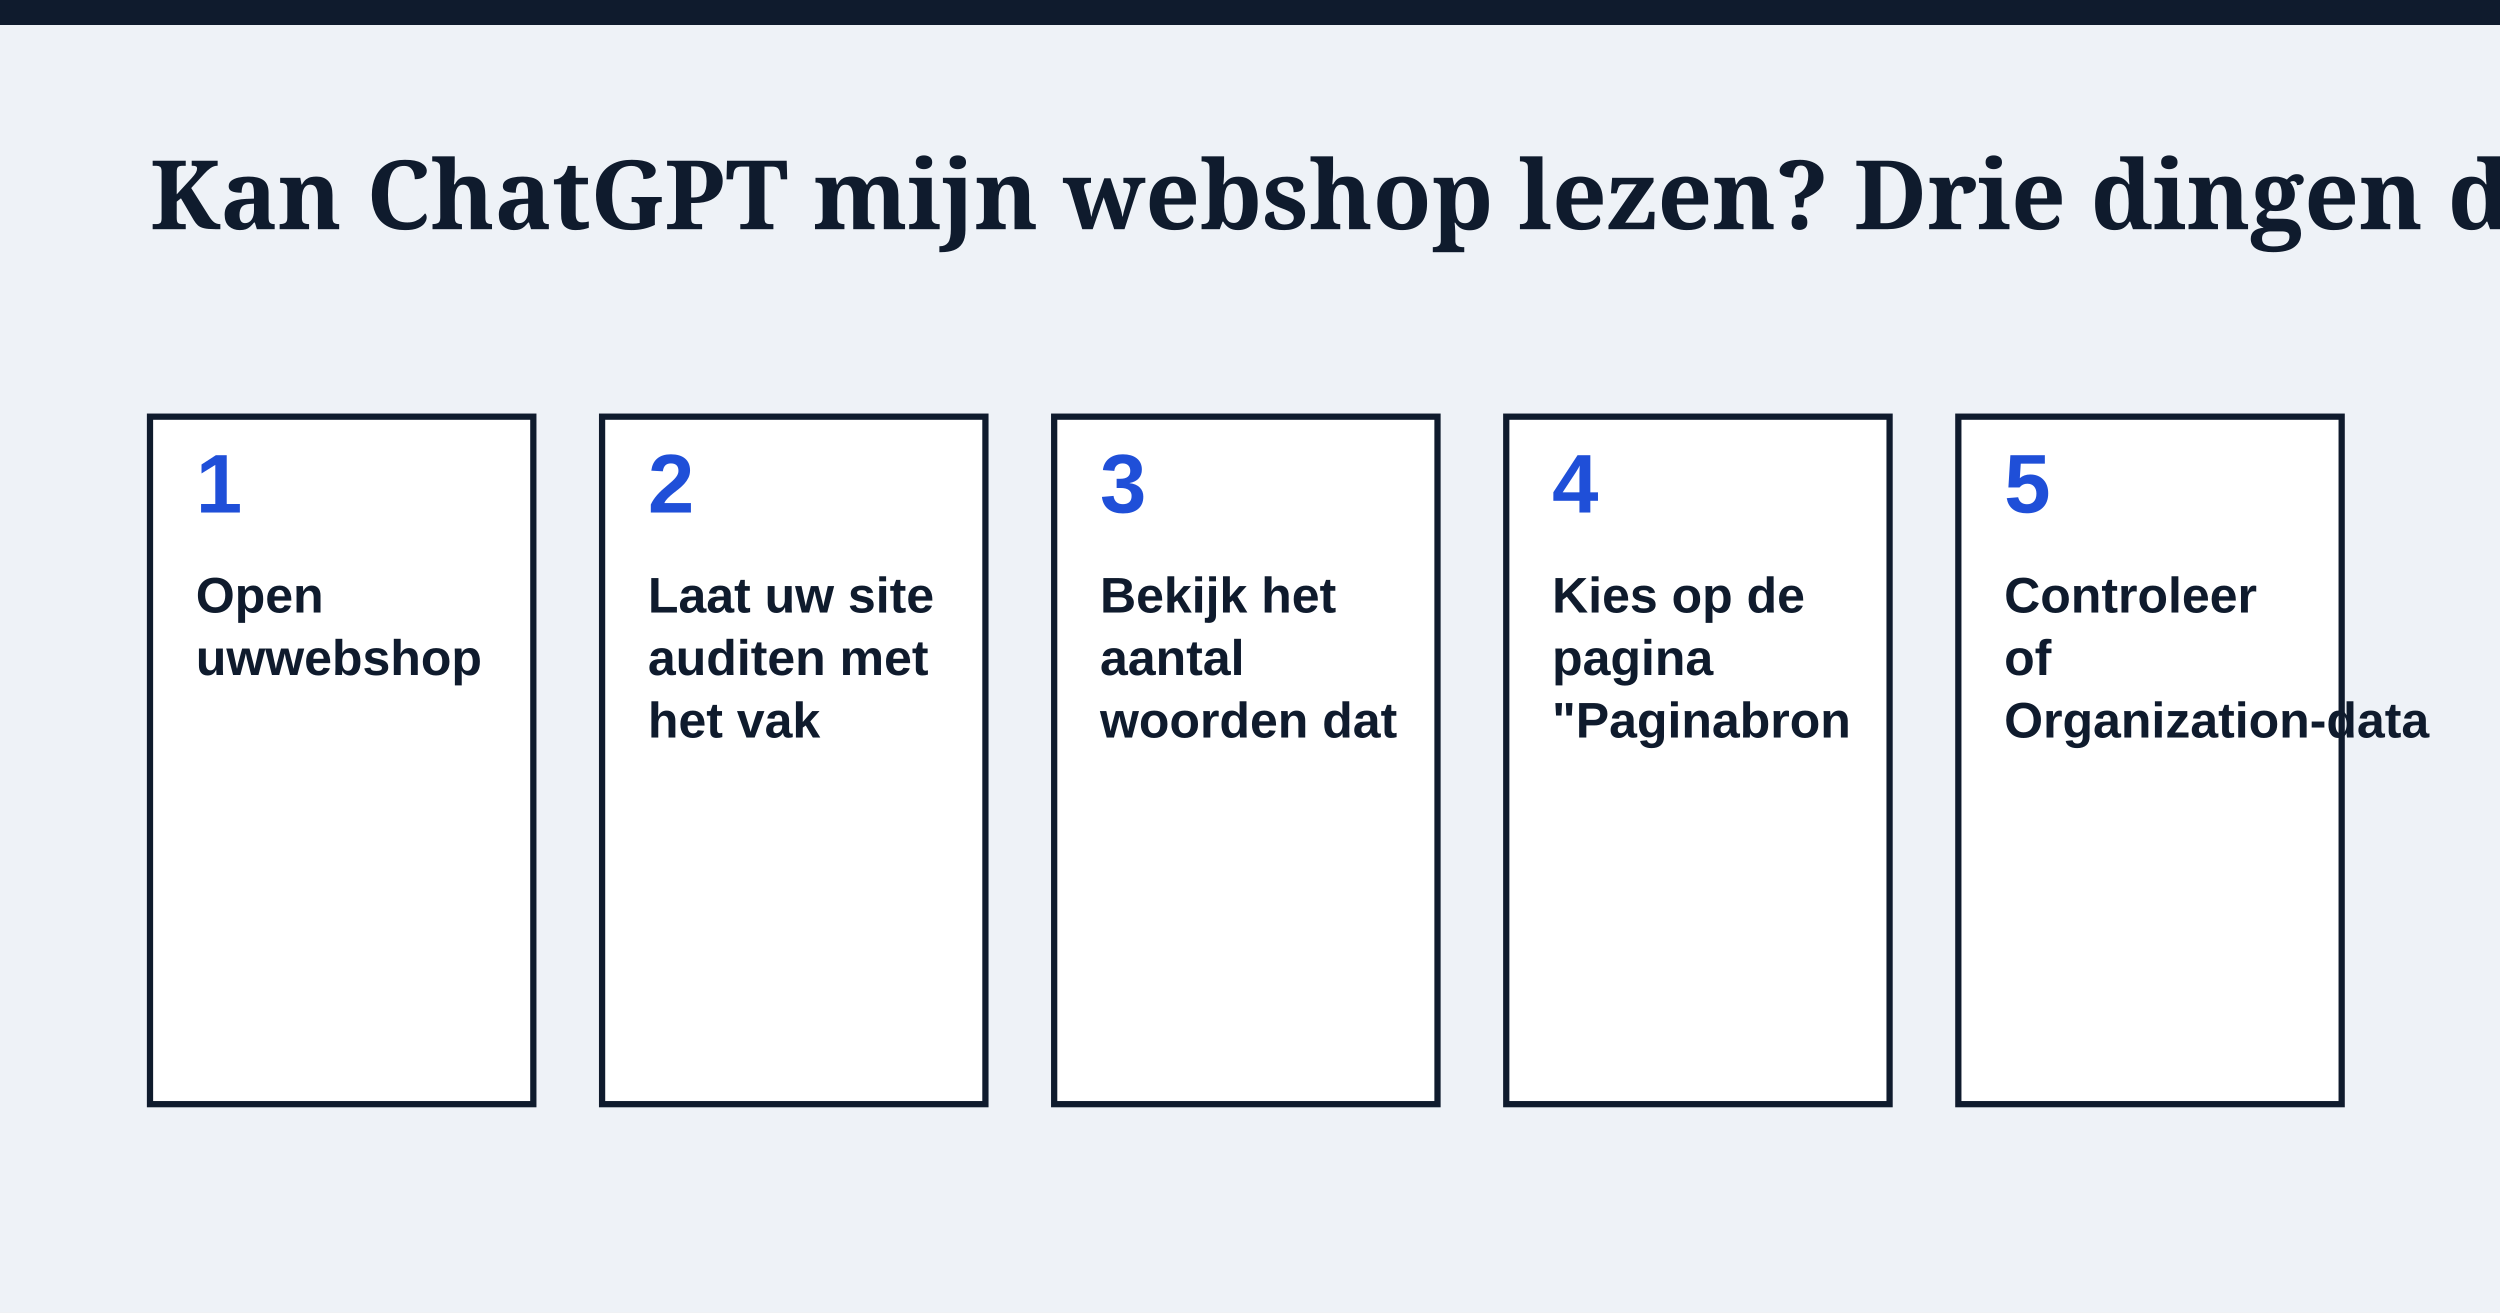
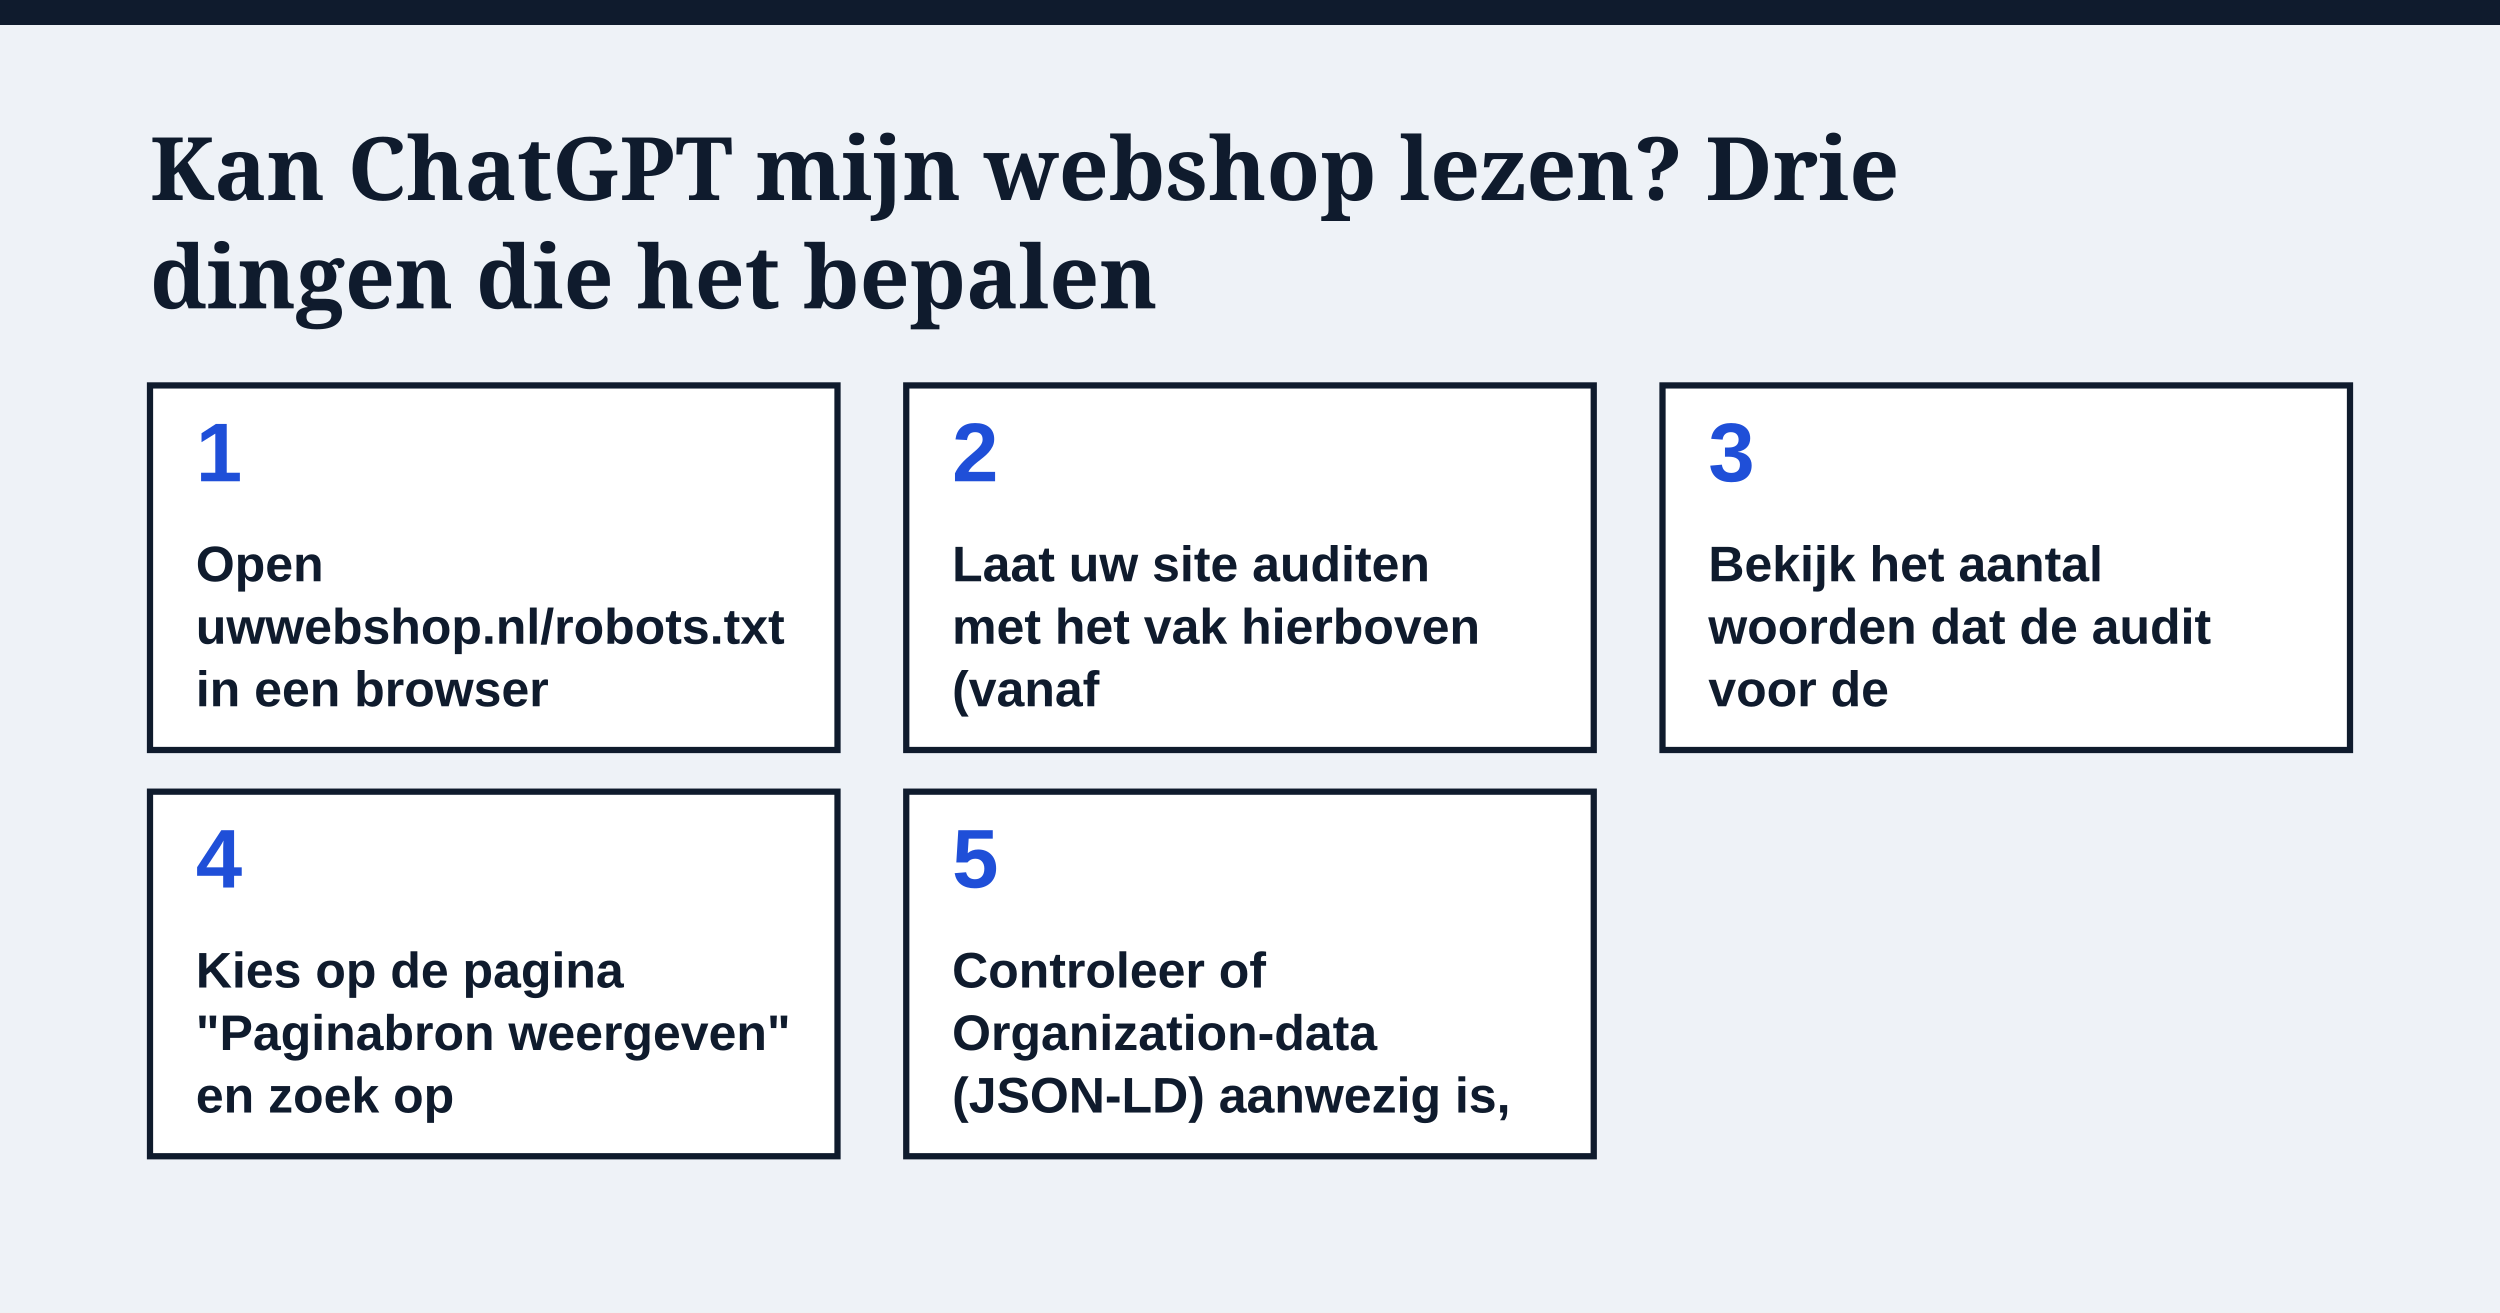
<svg xmlns="http://www.w3.org/2000/svg" viewBox="0 0 1200 630" width="1200" height="630" role="img" aria-labelledby="t d">
  <rect width="1200" height="630" fill="#EEF2F7" />
  <rect width="1200" height="12" fill="#0F1B2D" />
-   <text x="72" y="110" font-family="Georgia,serif" font-size="46" font-weight="600" fill="#0F1B2D">Kan ChatGPT mijn webshop lezen? Drie dingen die</text>
+   <text x="72" y="96" font-family="Georgia,serif" font-size="42" font-weight="600" fill="#0F1B2D">Kan ChatGPT mijn webshop lezen? Drie</text>
+   <text x="72" y="148" font-family="Georgia,serif" font-size="42" font-weight="600" fill="#0F1B2D">dingen die het bepalen</text>
  <g font-family="system-ui,Arial,sans-serif" fill="#0F1B2D">
-     <rect x="72" y="200" width="184" height="330" fill="#fff" stroke="#0F1B2D" stroke-width="3" />
-     <text x="94" y="246" font-size="40" font-weight="600" fill="#1F4FD8">1</text>
-     <text x="94" y="294" font-size="24" font-weight="600">Open</text>
-     <text x="94" y="324" font-size="24" font-weight="600">uwwebshop</text>
-     <rect x="289" y="200" width="184" height="330" fill="#fff" stroke="#0F1B2D" stroke-width="3" />
-     <text x="311" y="246" font-size="40" font-weight="600" fill="#1F4FD8">2</text>
-     <text x="311" y="294" font-size="24" font-weight="600">Laat uw site</text>
-     <text x="311" y="324" font-size="24" font-weight="600">auditen met</text>
-     <text x="311" y="354" font-size="24" font-weight="600">het vak</text>
-     <rect x="506" y="200" width="184" height="330" fill="#fff" stroke="#0F1B2D" stroke-width="3" />
-     <text x="528" y="246" font-size="40" font-weight="600" fill="#1F4FD8">3</text>
-     <text x="528" y="294" font-size="24" font-weight="600">Bekijk het</text>
-     <text x="528" y="324" font-size="24" font-weight="600">aantal</text>
-     <text x="528" y="354" font-size="24" font-weight="600">woorden dat</text>
-     <rect x="723" y="200" width="184" height="330" fill="#fff" stroke="#0F1B2D" stroke-width="3" />
-     <text x="745" y="246" font-size="40" font-weight="600" fill="#1F4FD8">4</text>
-     <text x="745" y="294" font-size="24" font-weight="600">Kies op de</text>
-     <text x="745" y="324" font-size="24" font-weight="600">pagina</text>
-     <text x="745" y="354" font-size="24" font-weight="600">"Paginabron</text>
-     <rect x="940" y="200" width="184" height="330" fill="#fff" stroke="#0F1B2D" stroke-width="3" />
-     <text x="962" y="246" font-size="40" font-weight="600" fill="#1F4FD8">5</text>
-     <text x="962" y="294" font-size="24" font-weight="600">Controleer</text>
-     <text x="962" y="324" font-size="24" font-weight="600">of</text>
-     <text x="962" y="354" font-size="24" font-weight="600">Organization-data</text>
+     <rect x="72" y="185" width="330" height="175" fill="#fff" stroke="#0F1B2D" stroke-width="3" />
+     <text x="94" y="231" font-size="40" font-weight="600" fill="#1F4FD8">1</text>
+     <text x="94" y="279" font-size="24" font-weight="600">Open</text>
+     <text x="94" y="309" font-size="24" font-weight="600">uwwebshop.nl/robots.txt</text>
+     <text x="94" y="339" font-size="24" font-weight="600">in een browser</text>
+     <rect x="435" y="185" width="330" height="175" fill="#fff" stroke="#0F1B2D" stroke-width="3" />
+     <text x="457" y="231" font-size="40" font-weight="600" fill="#1F4FD8">2</text>
+     <text x="457" y="279" font-size="24" font-weight="600">Laat uw site auditen</text>
+     <text x="457" y="309" font-size="24" font-weight="600">met het vak hierboven</text>
+     <text x="457" y="339" font-size="24" font-weight="600">(vanaf</text>
+     <rect x="798" y="185" width="330" height="175" fill="#fff" stroke="#0F1B2D" stroke-width="3" />
+     <text x="820" y="231" font-size="40" font-weight="600" fill="#1F4FD8">3</text>
+     <text x="820" y="279" font-size="24" font-weight="600">Bekijk het aantal</text>
+     <text x="820" y="309" font-size="24" font-weight="600">woorden dat de audit</text>
+     <text x="820" y="339" font-size="24" font-weight="600">voor de</text>
+     <rect x="72" y="380" width="330" height="175" fill="#fff" stroke="#0F1B2D" stroke-width="3" />
+     <text x="94" y="426" font-size="40" font-weight="600" fill="#1F4FD8">4</text>
+     <text x="94" y="474" font-size="24" font-weight="600">Kies op de pagina</text>
+     <text x="94" y="504" font-size="24" font-weight="600">"Paginabron weergeven"</text>
+     <text x="94" y="534" font-size="24" font-weight="600">en zoek op</text>
+     <rect x="435" y="380" width="330" height="175" fill="#fff" stroke="#0F1B2D" stroke-width="3" />
+     <text x="457" y="426" font-size="40" font-weight="600" fill="#1F4FD8">5</text>
+     <text x="457" y="474" font-size="24" font-weight="600">Controleer of</text>
+     <text x="457" y="504" font-size="24" font-weight="600">Organization-data</text>
+     <text x="457" y="534" font-size="24" font-weight="600">(JSON-LD) aanwezig is,</text>
  </g>
</svg>
